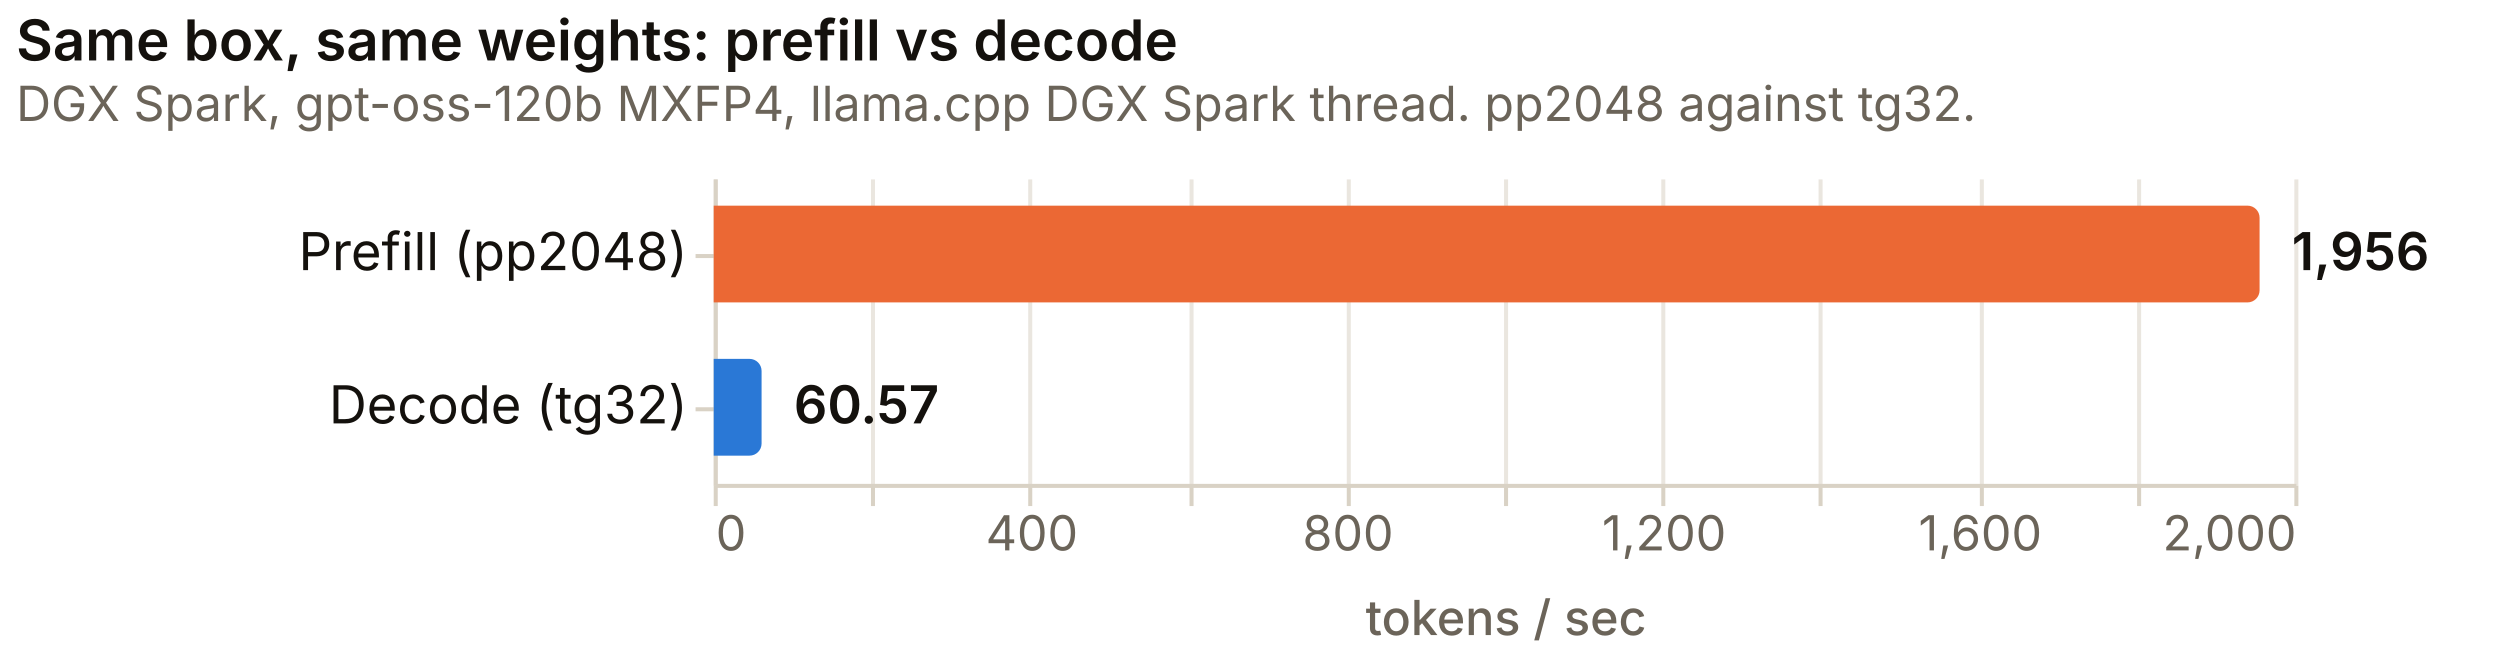
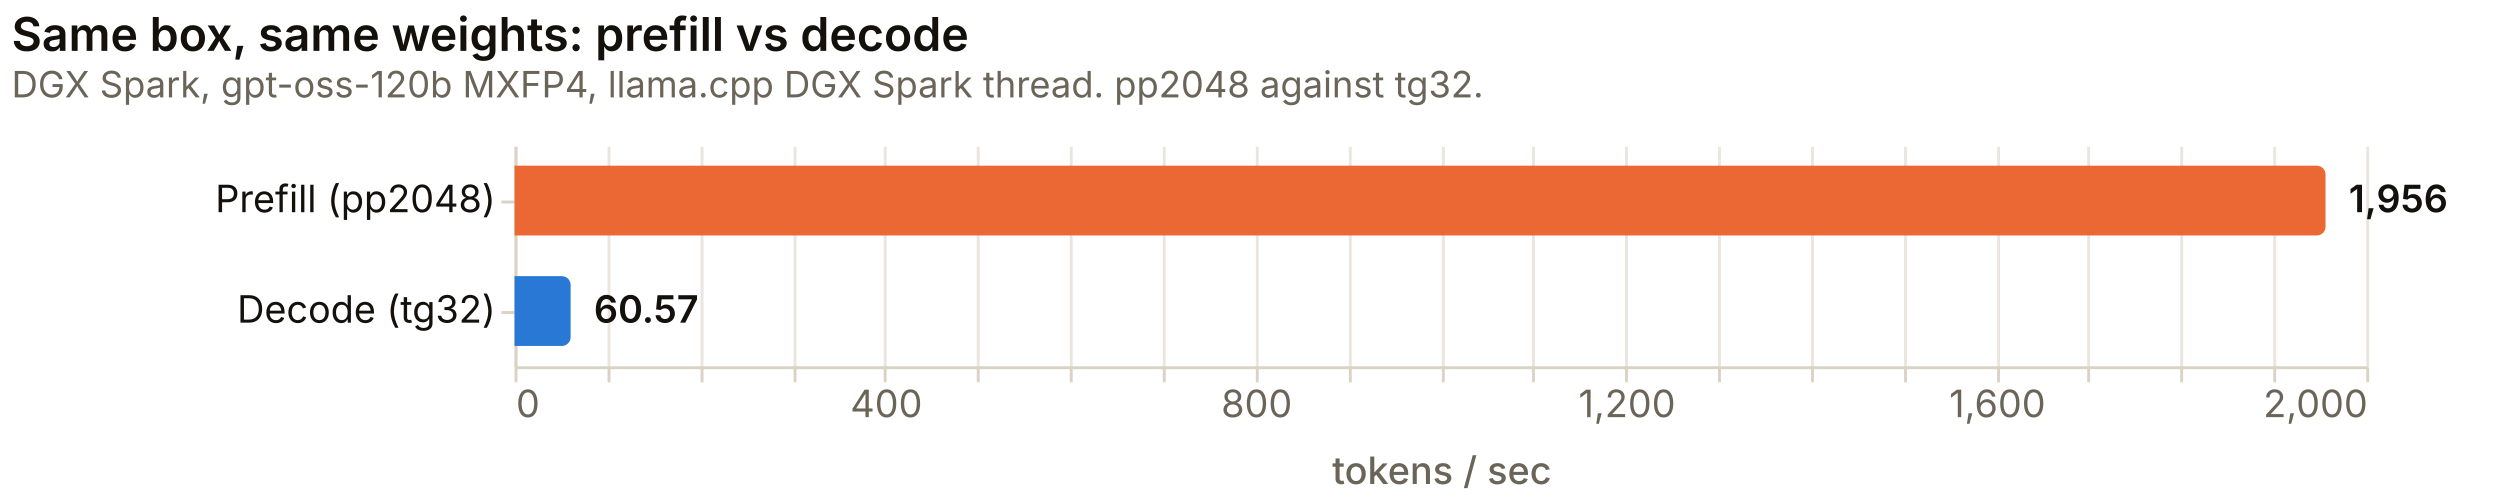
- <svg xmlns="http://www.w3.org/2000/svg" version="1.1" class="marks" width="620" height="163" viewBox="0 0 620 163">
-   <g fill="none" stroke-miterlimit="4" transform="translate(177,44)">
+ <svg xmlns="http://www.w3.org/2000/svg" version="1.1" class="marks" width="860" height="173" viewBox="0 0 860 173">
+   <g fill="none" stroke-miterlimit="4" transform="translate(177,50)">
    <g class="mark-group role-frame root" role="graphics-object" aria-roledescription="group mark container">
      <g transform="translate(0,0)">
-         <path class="background" aria-hidden="true" d="M0,0h392v76h-392Z" />
+         <path class="background" aria-hidden="true" d="M0,0h637v76h-637Z" />
        <g>
          <g class="mark-group role-axis" aria-hidden="true">
            <g transform="translate(0.5,76.5)">
              <path class="background" aria-hidden="true" d="M0,0h0v0h0Z" pointer-events="none" />
              <g>
                <g class="mark-rule role-axis-grid" pointer-events="none">
                  <line transform="translate(0,0)" x2="0" y2="-76" stroke="#d9d2c5" stroke-opacity="0.55" stroke-width="1" opacity="1" />
-                   <line transform="translate(39,0)" x2="0" y2="-76" stroke="#d9d2c5" stroke-opacity="0.55" stroke-width="1" opacity="1" />
-                   <line transform="translate(78,0)" x2="0" y2="-76" stroke="#d9d2c5" stroke-opacity="0.55" stroke-width="1" opacity="1" />
-                   <line transform="translate(118,0)" x2="0" y2="-76" stroke="#d9d2c5" stroke-opacity="0.55" stroke-width="1" opacity="1" />
-                   <line transform="translate(157,0)" x2="0" y2="-76" stroke="#d9d2c5" stroke-opacity="0.55" stroke-width="1" opacity="1" />
-                   <line transform="translate(196,0)" x2="0" y2="-76" stroke="#d9d2c5" stroke-opacity="0.55" stroke-width="1" opacity="1" />
-                   <line transform="translate(235,0)" x2="0" y2="-76" stroke="#d9d2c5" stroke-opacity="0.55" stroke-width="1" opacity="1" />
-                   <line transform="translate(274,0)" x2="0" y2="-76" stroke="#d9d2c5" stroke-opacity="0.55" stroke-width="1" opacity="1" />
-                   <line transform="translate(314,0)" x2="0" y2="-76" stroke="#d9d2c5" stroke-opacity="0.55" stroke-width="1" opacity="1" />
-                   <line transform="translate(353,0)" x2="0" y2="-76" stroke="#d9d2c5" stroke-opacity="0.55" stroke-width="1" opacity="1" />
-                   <line transform="translate(392,0)" x2="0" y2="-76" stroke="#d9d2c5" stroke-opacity="0.55" stroke-width="1" opacity="1" />
+                   <line transform="translate(32,0)" x2="0" y2="-76" stroke="#d9d2c5" stroke-opacity="0.55" stroke-width="1" opacity="1" />
+                   <line transform="translate(64,0)" x2="0" y2="-76" stroke="#d9d2c5" stroke-opacity="0.55" stroke-width="1" opacity="1" />
+                   <line transform="translate(96,0)" x2="0" y2="-76" stroke="#d9d2c5" stroke-opacity="0.55" stroke-width="1" opacity="1" />
+                   <line transform="translate(127,0)" x2="0" y2="-76" stroke="#d9d2c5" stroke-opacity="0.55" stroke-width="1" opacity="1" />
+                   <line transform="translate(159,0)" x2="0" y2="-76" stroke="#d9d2c5" stroke-opacity="0.55" stroke-width="1" opacity="1" />
+                   <line transform="translate(191,0)" x2="0" y2="-76" stroke="#d9d2c5" stroke-opacity="0.55" stroke-width="1" opacity="1" />
+                   <line transform="translate(223,0)" x2="0" y2="-76" stroke="#d9d2c5" stroke-opacity="0.55" stroke-width="1" opacity="1" />
+                   <line transform="translate(255,0)" x2="0" y2="-76" stroke="#d9d2c5" stroke-opacity="0.55" stroke-width="1" opacity="1" />
+                   <line transform="translate(287,0)" x2="0" y2="-76" stroke="#d9d2c5" stroke-opacity="0.55" stroke-width="1" opacity="1" />
+                   <line transform="translate(319,0)" x2="0" y2="-76" stroke="#d9d2c5" stroke-opacity="0.55" stroke-width="1" opacity="1" />
+                   <line transform="translate(350,0)" x2="0" y2="-76" stroke="#d9d2c5" stroke-opacity="0.55" stroke-width="1" opacity="1" />
+                   <line transform="translate(382,0)" x2="0" y2="-76" stroke="#d9d2c5" stroke-opacity="0.55" stroke-width="1" opacity="1" />
+                   <line transform="translate(414,0)" x2="0" y2="-76" stroke="#d9d2c5" stroke-opacity="0.55" stroke-width="1" opacity="1" />
+                   <line transform="translate(446,0)" x2="0" y2="-76" stroke="#d9d2c5" stroke-opacity="0.55" stroke-width="1" opacity="1" />
+                   <line transform="translate(478,0)" x2="0" y2="-76" stroke="#d9d2c5" stroke-opacity="0.55" stroke-width="1" opacity="1" />
+                   <line transform="translate(510,0)" x2="0" y2="-76" stroke="#d9d2c5" stroke-opacity="0.55" stroke-width="1" opacity="1" />
+                   <line transform="translate(541,0)" x2="0" y2="-76" stroke="#d9d2c5" stroke-opacity="0.55" stroke-width="1" opacity="1" />
+                   <line transform="translate(573,0)" x2="0" y2="-76" stroke="#d9d2c5" stroke-opacity="0.55" stroke-width="1" opacity="1" />
+                   <line transform="translate(605,0)" x2="0" y2="-76" stroke="#d9d2c5" stroke-opacity="0.55" stroke-width="1" opacity="1" />
+                   <line transform="translate(637,0)" x2="0" y2="-76" stroke="#d9d2c5" stroke-opacity="0.55" stroke-width="1" opacity="1" />
                </g>
              </g>
              <path class="foreground" aria-hidden="true" d="" pointer-events="none" display="none" />
            </g>
          </g>
          <g class="mark-group role-axis" role="graphics-symbol" aria-roledescription="axis" aria-label="X-axis titled 'tokens / sec' for a linear scale with values from 0 to 2,000">
            <g transform="translate(0.5,76.5)">
              <path class="background" aria-hidden="true" d="M0,0h0v0h0Z" pointer-events="none" />
              <g>
                <g class="mark-rule role-axis-tick" pointer-events="none">
                  <line transform="translate(0,0)" x2="0" y2="5" stroke="#d9d2c5" stroke-width="1" opacity="1" />
-                   <line transform="translate(39,0)" x2="0" y2="5" stroke="#d9d2c5" stroke-width="1" opacity="1" />
-                   <line transform="translate(78,0)" x2="0" y2="5" stroke="#d9d2c5" stroke-width="1" opacity="1" />
-                   <line transform="translate(118,0)" x2="0" y2="5" stroke="#d9d2c5" stroke-width="1" opacity="1" />
-                   <line transform="translate(157,0)" x2="0" y2="5" stroke="#d9d2c5" stroke-width="1" opacity="1" />
-                   <line transform="translate(196,0)" x2="0" y2="5" stroke="#d9d2c5" stroke-width="1" opacity="1" />
-                   <line transform="translate(235,0)" x2="0" y2="5" stroke="#d9d2c5" stroke-width="1" opacity="1" />
-                   <line transform="translate(274,0)" x2="0" y2="5" stroke="#d9d2c5" stroke-width="1" opacity="1" />
-                   <line transform="translate(314,0)" x2="0" y2="5" stroke="#d9d2c5" stroke-width="1" opacity="1" />
-                   <line transform="translate(353,0)" x2="0" y2="5" stroke="#d9d2c5" stroke-width="1" opacity="1" />
-                   <line transform="translate(392,0)" x2="0" y2="5" stroke="#d9d2c5" stroke-width="1" opacity="1" />
+                   <line transform="translate(32,0)" x2="0" y2="5" stroke="#d9d2c5" stroke-width="1" opacity="1" />
+                   <line transform="translate(64,0)" x2="0" y2="5" stroke="#d9d2c5" stroke-width="1" opacity="1" />
+                   <line transform="translate(96,0)" x2="0" y2="5" stroke="#d9d2c5" stroke-width="1" opacity="1" />
+                   <line transform="translate(127,0)" x2="0" y2="5" stroke="#d9d2c5" stroke-width="1" opacity="1" />
+                   <line transform="translate(159,0)" x2="0" y2="5" stroke="#d9d2c5" stroke-width="1" opacity="1" />
+                   <line transform="translate(191,0)" x2="0" y2="5" stroke="#d9d2c5" stroke-width="1" opacity="1" />
+                   <line transform="translate(223,0)" x2="0" y2="5" stroke="#d9d2c5" stroke-width="1" opacity="1" />
+                   <line transform="translate(255,0)" x2="0" y2="5" stroke="#d9d2c5" stroke-width="1" opacity="1" />
+                   <line transform="translate(287,0)" x2="0" y2="5" stroke="#d9d2c5" stroke-width="1" opacity="1" />
+                   <line transform="translate(319,0)" x2="0" y2="5" stroke="#d9d2c5" stroke-width="1" opacity="1" />
+                   <line transform="translate(350,0)" x2="0" y2="5" stroke="#d9d2c5" stroke-width="1" opacity="1" />
+                   <line transform="translate(382,0)" x2="0" y2="5" stroke="#d9d2c5" stroke-width="1" opacity="1" />
+                   <line transform="translate(414,0)" x2="0" y2="5" stroke="#d9d2c5" stroke-width="1" opacity="1" />
+                   <line transform="translate(446,0)" x2="0" y2="5" stroke="#d9d2c5" stroke-width="1" opacity="1" />
+                   <line transform="translate(478,0)" x2="0" y2="5" stroke="#d9d2c5" stroke-width="1" opacity="1" />
+                   <line transform="translate(510,0)" x2="0" y2="5" stroke="#d9d2c5" stroke-width="1" opacity="1" />
+                   <line transform="translate(541,0)" x2="0" y2="5" stroke="#d9d2c5" stroke-width="1" opacity="1" />
+                   <line transform="translate(573,0)" x2="0" y2="5" stroke="#d9d2c5" stroke-width="1" opacity="1" />
+                   <line transform="translate(605,0)" x2="0" y2="5" stroke="#d9d2c5" stroke-width="1" opacity="1" />
+                   <line transform="translate(637,0)" x2="0" y2="5" stroke="#d9d2c5" stroke-width="1" opacity="1" />
                </g>
                <g class="mark-text role-axis-label" pointer-events="none">
-                   <text text-anchor="start" transform="translate(0,16)" font-family="ui-sans-serif, system-ui, -apple-system, 'Segoe UI', Inter, Helvetica, Arial, sans-serif" font-size="12px" fill="#6b6459" opacity="1">0</text>
-                   <text text-anchor="middle" transform="translate(39.2,16)" font-family="ui-sans-serif, system-ui, -apple-system, 'Segoe UI', Inter, Helvetica, Arial, sans-serif" font-size="12px" fill="#6b6459" opacity="0">200</text>
-                   <text text-anchor="middle" transform="translate(78.4,16)" font-family="ui-sans-serif, system-ui, -apple-system, 'Segoe UI', Inter, Helvetica, Arial, sans-serif" font-size="12px" fill="#6b6459" opacity="1">400</text>
-                   <text text-anchor="middle" transform="translate(117.6,16)" font-family="ui-sans-serif, system-ui, -apple-system, 'Segoe UI', Inter, Helvetica, Arial, sans-serif" font-size="12px" fill="#6b6459" opacity="0">600</text>
-                   <text text-anchor="middle" transform="translate(156.8,16)" font-family="ui-sans-serif, system-ui, -apple-system, 'Segoe UI', Inter, Helvetica, Arial, sans-serif" font-size="12px" fill="#6b6459" opacity="1">800</text>
-                   <text text-anchor="middle" transform="translate(196,16)" font-family="ui-sans-serif, system-ui, -apple-system, 'Segoe UI', Inter, Helvetica, Arial, sans-serif" font-size="12px" fill="#6b6459" opacity="0">1,000</text>
-                   <text text-anchor="middle" transform="translate(235.2,16)" font-family="ui-sans-serif, system-ui, -apple-system, 'Segoe UI', Inter, Helvetica, Arial, sans-serif" font-size="12px" fill="#6b6459" opacity="1">1,200</text>
-                   <text text-anchor="middle" transform="translate(274.4,16)" font-family="ui-sans-serif, system-ui, -apple-system, 'Segoe UI', Inter, Helvetica, Arial, sans-serif" font-size="12px" fill="#6b6459" opacity="0">1,400</text>
-                   <text text-anchor="middle" transform="translate(313.6,16)" font-family="ui-sans-serif, system-ui, -apple-system, 'Segoe UI', Inter, Helvetica, Arial, sans-serif" font-size="12px" fill="#6b6459" opacity="1">1,600</text>
-                   <text text-anchor="middle" transform="translate(352.8,16)" font-family="ui-sans-serif, system-ui, -apple-system, 'Segoe UI', Inter, Helvetica, Arial, sans-serif" font-size="12px" fill="#6b6459" opacity="0">1,800</text>
-                   <text text-anchor="end" transform="translate(392,16)" font-family="ui-sans-serif, system-ui, -apple-system, 'Segoe UI', Inter, Helvetica, Arial, sans-serif" font-size="12px" fill="#6b6459" opacity="1">2,000</text>
+                   <text text-anchor="start" transform="translate(0,17)" font-family="ui-sans-serif, system-ui, -apple-system, 'Segoe UI', Inter, Helvetica, Arial, sans-serif" font-size="13px" fill="#6b6459" opacity="1">0</text>
+                   <text text-anchor="middle" transform="translate(31.85,17)" font-family="ui-sans-serif, system-ui, -apple-system, 'Segoe UI', Inter, Helvetica, Arial, sans-serif" font-size="13px" fill="#6b6459" opacity="0">100</text>
+                   <text text-anchor="middle" transform="translate(63.7,17)" font-family="ui-sans-serif, system-ui, -apple-system, 'Segoe UI', Inter, Helvetica, Arial, sans-serif" font-size="13px" fill="#6b6459" opacity="0">200</text>
+                   <text text-anchor="middle" transform="translate(95.55,17)" font-family="ui-sans-serif, system-ui, -apple-system, 'Segoe UI', Inter, Helvetica, Arial, sans-serif" font-size="13px" fill="#6b6459" opacity="0">300</text>
+                   <text text-anchor="middle" transform="translate(127.4,17)" font-family="ui-sans-serif, system-ui, -apple-system, 'Segoe UI', Inter, Helvetica, Arial, sans-serif" font-size="13px" fill="#6b6459" opacity="1">400</text>
+                   <text text-anchor="middle" transform="translate(159.25,17)" font-family="ui-sans-serif, system-ui, -apple-system, 'Segoe UI', Inter, Helvetica, Arial, sans-serif" font-size="13px" fill="#6b6459" opacity="0">500</text>
+                   <text text-anchor="middle" transform="translate(191.1,17)" font-family="ui-sans-serif, system-ui, -apple-system, 'Segoe UI', Inter, Helvetica, Arial, sans-serif" font-size="13px" fill="#6b6459" opacity="0">600</text>
+                   <text text-anchor="middle" transform="translate(222.95,17)" font-family="ui-sans-serif, system-ui, -apple-system, 'Segoe UI', Inter, Helvetica, Arial, sans-serif" font-size="13px" fill="#6b6459" opacity="0">700</text>
+                   <text text-anchor="middle" transform="translate(254.8,17)" font-family="ui-sans-serif, system-ui, -apple-system, 'Segoe UI', Inter, Helvetica, Arial, sans-serif" font-size="13px" fill="#6b6459" opacity="1">800</text>
+                   <text text-anchor="middle" transform="translate(286.65,17)" font-family="ui-sans-serif, system-ui, -apple-system, 'Segoe UI', Inter, Helvetica, Arial, sans-serif" font-size="13px" fill="#6b6459" opacity="0">900</text>
+                   <text text-anchor="middle" transform="translate(318.5,17)" font-family="ui-sans-serif, system-ui, -apple-system, 'Segoe UI', Inter, Helvetica, Arial, sans-serif" font-size="13px" fill="#6b6459" opacity="0">1,000</text>
+                   <text text-anchor="middle" transform="translate(350.35,17)" font-family="ui-sans-serif, system-ui, -apple-system, 'Segoe UI', Inter, Helvetica, Arial, sans-serif" font-size="13px" fill="#6b6459" opacity="0">1,100</text>
+                   <text text-anchor="middle" transform="translate(382.2,17)" font-family="ui-sans-serif, system-ui, -apple-system, 'Segoe UI', Inter, Helvetica, Arial, sans-serif" font-size="13px" fill="#6b6459" opacity="1">1,200</text>
+                   <text text-anchor="middle" transform="translate(414.05,17)" font-family="ui-sans-serif, system-ui, -apple-system, 'Segoe UI', Inter, Helvetica, Arial, sans-serif" font-size="13px" fill="#6b6459" opacity="0">1,300</text>
+                   <text text-anchor="middle" transform="translate(445.9,17)" font-family="ui-sans-serif, system-ui, -apple-system, 'Segoe UI', Inter, Helvetica, Arial, sans-serif" font-size="13px" fill="#6b6459" opacity="0">1,400</text>
+                   <text text-anchor="middle" transform="translate(477.75,17)" font-family="ui-sans-serif, system-ui, -apple-system, 'Segoe UI', Inter, Helvetica, Arial, sans-serif" font-size="13px" fill="#6b6459" opacity="0">1,500</text>
+                   <text text-anchor="middle" transform="translate(509.6,17)" font-family="ui-sans-serif, system-ui, -apple-system, 'Segoe UI', Inter, Helvetica, Arial, sans-serif" font-size="13px" fill="#6b6459" opacity="1">1,600</text>
+                   <text text-anchor="middle" transform="translate(541.45,17)" font-family="ui-sans-serif, system-ui, -apple-system, 'Segoe UI', Inter, Helvetica, Arial, sans-serif" font-size="13px" fill="#6b6459" opacity="0">1,700</text>
+                   <text text-anchor="middle" transform="translate(573.3,17)" font-family="ui-sans-serif, system-ui, -apple-system, 'Segoe UI', Inter, Helvetica, Arial, sans-serif" font-size="13px" fill="#6b6459" opacity="0">1,800</text>
+                   <text text-anchor="middle" transform="translate(605.15,17)" font-family="ui-sans-serif, system-ui, -apple-system, 'Segoe UI', Inter, Helvetica, Arial, sans-serif" font-size="13px" fill="#6b6459" opacity="0">1,900</text>
+                   <text text-anchor="end" transform="translate(637,17)" font-family="ui-sans-serif, system-ui, -apple-system, 'Segoe UI', Inter, Helvetica, Arial, sans-serif" font-size="13px" fill="#6b6459" opacity="1">2,000</text>
                </g>
                <g class="mark-rule role-axis-domain" pointer-events="none">
-                   <line transform="translate(0,0)" x2="392" y2="0" stroke="#d9d2c5" stroke-width="1" opacity="1" />
+                   <line transform="translate(0,0)" x2="637" y2="0" stroke="#d9d2c5" stroke-width="1" opacity="1" />
                </g>
                <g class="mark-text role-axis-title" pointer-events="none">
-                   <text text-anchor="middle" transform="translate(196,37)" font-family="ui-sans-serif, system-ui, -apple-system, 'Segoe UI', Inter, Helvetica, Arial, sans-serif" font-size="12px" font-weight="500" fill="#6b6459" opacity="1">tokens / sec</text>
+                   <text text-anchor="middle" transform="translate(318.5,40)" font-family="ui-sans-serif, system-ui, -apple-system, 'Segoe UI', Inter, Helvetica, Arial, sans-serif" font-size="13px" font-weight="500" fill="#6b6459" opacity="1">tokens / sec</text>
                </g>
              </g>
              <path class="foreground" aria-hidden="true" d="" pointer-events="none" display="none" />
            </g>
          </g>
          <g class="mark-group role-axis" role="graphics-symbol" aria-roledescription="axis" aria-label="Y-axis for a discrete scale with 2 values: Prefill (pp2048), Decode (tg32)">
            <g transform="translate(0.5,0.5)">
              <path class="background" aria-hidden="true" d="M0,0h0v0h0Z" pointer-events="none" />
              <g>
                <g class="mark-rule role-axis-tick" pointer-events="none">
                  <line transform="translate(0,19)" x2="-5" y2="0" stroke="#d9d2c5" stroke-width="1" opacity="1" />
                  <line transform="translate(0,57)" x2="-5" y2="0" stroke="#d9d2c5" stroke-width="1" opacity="1" />
                </g>
                <g class="mark-text role-axis-label" pointer-events="none">
                  <text text-anchor="end" transform="translate(-7,22.5)" font-family="ui-sans-serif, system-ui, -apple-system, 'Segoe UI', Inter, Helvetica, Arial, sans-serif" font-size="13px" fill="#14110d" opacity="1">Prefill (pp2048)</text>
                  <text text-anchor="end" transform="translate(-7,60.5)" font-family="ui-sans-serif, system-ui, -apple-system, 'Segoe UI', Inter, Helvetica, Arial, sans-serif" font-size="13px" fill="#14110d" opacity="1">Decode (tg32)</text>
                </g>
                <g class="mark-rule role-axis-domain" pointer-events="none">
                  <line transform="translate(0,0)" x2="0" y2="76" stroke="#d9d2c5" stroke-width="1" opacity="1" />
                </g>
              </g>
              <path class="foreground" aria-hidden="true" d="" pointer-events="none" display="none" />
            </g>
          </g>
          <g class="mark-group role-scope" role="graphics-object" aria-roledescription="group mark container">
            <g transform="translate(0,7)">
-               <path class="background" aria-hidden="true" d="M0,0L380.376,0C382.032,0,383.376,1.344,383.376,3L383.376,21C383.376,22.656,382.032,24,380.376,24L0,24C0,24,0,24,0,24L0,0C0,0,0,0,0,0Z" />
+               <path class="background" aria-hidden="true" d="M0,0L619.986,0C621.642,0,622.986,1.344,622.986,3L622.986,21C622.986,22.656,621.642,24,619.986,24L0,24C0,24,0,24,0,24L0,0C0,0,0,0,0,0Z" />
              <g clip-path="url(#clip49)">
                <g class="mark-group role-scope" role="graphics-object" aria-roledescription="group mark container">
                  <g transform="translate(0,0)">
                    <path class="background" aria-hidden="true" d="M0,0h0v24h0Z" />
                    <g>
                      <g class="mark-rect role-mark layer_0_marks" role="graphics-object" aria-roledescription="rect mark container">
-                         <path aria-label="tokens / sec: 1956; phase: Prefill (pp2048)" role="graphics-symbol" aria-roledescription="bar" d="M0,0h383.376v24h-383.376Z" fill="#eb6834" />
+                         <path aria-label="tokens / sec: 1956; phase: Prefill (pp2048)" role="graphics-symbol" aria-roledescription="bar" d="M0,0h622.986v24h-622.986Z" fill="#eb6834" />
                      </g>
                    </g>
                    <path class="foreground" aria-hidden="true" d="" display="none" />
                  </g>
                </g>
              </g>
              <path class="foreground" aria-hidden="true" d="" display="none" />
            </g>
            <g transform="translate(0,45)">
-               <path class="background" aria-hidden="true" d="M0,0L8.872,0C10.527,0,11.872,1.344,11.872,3L11.872,21C11.872,22.656,10.527,24,8.872,24L0,24C0,24,0,24,0,24L0,0C0,0,0,0,0,0Z" />
+               <path class="background" aria-hidden="true" d="M0,0L16.292,0C17.947,0,19.292,1.344,19.292,3L19.292,21C19.292,22.656,17.947,24,16.292,24L0,24C0,24,0,24,0,24L0,0C0,0,0,0,0,0Z" />
              <g clip-path="url(#clip50)">
                <g class="mark-group role-scope" role="graphics-object" aria-roledescription="group mark container">
                  <g transform="translate(0,0)">
                    <path class="background" aria-hidden="true" d="M0,0h0v24h0Z" />
                    <g>
                      <g class="mark-rect role-mark layer_0_marks" role="graphics-object" aria-roledescription="rect mark container">
-                         <path aria-label="tokens / sec: 60.57; phase: Decode (tg32)" role="graphics-symbol" aria-roledescription="bar" d="M0,0h11.872v24h-11.872Z" fill="#2a78d6" />
+                         <path aria-label="tokens / sec: 60.57; phase: Decode (tg32)" role="graphics-symbol" aria-roledescription="bar" d="M0,0h19.292v24h-19.292Z" fill="#2a78d6" />
                      </g>
                    </g>
                    <path class="foreground" aria-hidden="true" d="" display="none" />
                  </g>
                </g>
              </g>
              <path class="foreground" aria-hidden="true" d="" display="none" />
            </g>
          </g>
          <g class="mark-text role-mark layer_1_marks" role="graphics-object" aria-roledescription="text mark container">
-             <text aria-label="tokens / sec: 1956; phase: Prefill (pp2048); v: 1,956" role="graphics-symbol" aria-roledescription="text mark" text-anchor="start" transform="translate(391.376,23)" font-family="ui-sans-serif, system-ui, -apple-system, 'Segoe UI', Inter, Helvetica, Arial, sans-serif" font-size="13px" font-weight="600" fill="#14110d">1,956</text>
-             <text aria-label="tokens / sec: 60.57; phase: Decode (tg32); v: 60.57" role="graphics-symbol" aria-roledescription="text mark" text-anchor="start" transform="translate(19.87172,61)" font-family="ui-sans-serif, system-ui, -apple-system, 'Segoe UI', Inter, Helvetica, Arial, sans-serif" font-size="13px" font-weight="600" fill="#14110d">60.57</text>
+             <text aria-label="tokens / sec: 1956; phase: Prefill (pp2048); v: 1,956" role="graphics-symbol" aria-roledescription="text mark" text-anchor="start" transform="translate(630.986,23)" font-family="ui-sans-serif, system-ui, -apple-system, 'Segoe UI', Inter, Helvetica, Arial, sans-serif" font-size="13px" font-weight="600" fill="#14110d">1,956</text>
+             <text aria-label="tokens / sec: 60.57; phase: Decode (tg32); v: 60.57" role="graphics-symbol" aria-roledescription="text mark" text-anchor="start" transform="translate(27.29154,61)" font-family="ui-sans-serif, system-ui, -apple-system, 'Segoe UI', Inter, Helvetica, Arial, sans-serif" font-size="13px" font-weight="600" fill="#14110d">60.57</text>
          </g>
          <g class="mark-group role-title">
-             <g transform="translate(-173,-40)">
+             <g transform="translate(-173,-45.5)">
              <path class="background" aria-hidden="true" d="M0,0h0v0h0Z" pointer-events="none" />
              <g>
                <g class="mark-text role-title-text" role="graphics-symbol" aria-roledescription="title" aria-label="Title text 'Same box, same weights: prefill vs decode'" pointer-events="none">
-                   <text text-anchor="start" transform="translate(0,11)" font-family="ui-sans-serif, system-ui, -apple-system, 'Segoe UI', Inter, Helvetica, Arial, sans-serif" font-size="14px" font-weight="600" fill="#14110d" opacity="1">Same box, same weights: prefill vs decode</text>
+                   <text text-anchor="start" transform="translate(0,13)" font-family="ui-sans-serif, system-ui, -apple-system, 'Segoe UI', Inter, Helvetica, Arial, sans-serif" font-size="16px" font-weight="600" fill="#14110d" opacity="1">Same box, same weights: prefill vs decode</text>
                </g>
                <g class="mark-text role-title-subtitle" role="graphics-symbol" aria-roledescription="subtitle" aria-label="Subtitle text 'DGX Spark, gpt-oss-120b MXFP4, llama.cpp DGX Spark thread. pp2048 against tg32.'" pointer-events="none">
-                   <text text-anchor="start" transform="translate(0,26)" font-family="ui-sans-serif, system-ui, -apple-system, 'Segoe UI', Inter, Helvetica, Arial, sans-serif" font-size="12px" fill="#6b6459" opacity="1">DGX Spark, gpt-oss-120b MXFP4, llama.cpp DGX Spark thread. pp2048 against tg32.</text>
+                   <text text-anchor="start" transform="translate(0,29)" font-family="ui-sans-serif, system-ui, -apple-system, 'Segoe UI', Inter, Helvetica, Arial, sans-serif" font-size="12.5px" fill="#6b6459" opacity="1">DGX Spark, gpt-oss-120b MXFP4, llama.cpp DGX Spark thread. pp2048 against tg32.</text>
                </g>
              </g>
              <path class="foreground" aria-hidden="true" d="" pointer-events="none" display="none" />
            </g>
          </g>
        </g>
        <path class="foreground" aria-hidden="true" d="" display="none" />
      </g>
    </g>
  </g>
  <defs>
    <clipPath id="clip49">
-       <path d="M0,0L380.376,0C382.032,0,383.376,1.344,383.376,3L383.376,21C383.376,22.656,382.032,24,380.376,24L0,24C0,24,0,24,0,24L0,0C0,0,0,0,0,0Z" />
+       <path d="M0,0L619.986,0C621.642,0,622.986,1.344,622.986,3L622.986,21C622.986,22.656,621.642,24,619.986,24L0,24C0,24,0,24,0,24L0,0C0,0,0,0,0,0Z" />
    </clipPath>
    <clipPath id="clip50">
-       <path d="M0,0L8.872,0C10.527,0,11.872,1.344,11.872,3L11.872,21C11.872,22.656,10.527,24,8.872,24L0,24C0,24,0,24,0,24L0,0C0,0,0,0,0,0Z" />
+       <path d="M0,0L16.292,0C17.947,0,19.292,1.344,19.292,3L19.292,21C19.292,22.656,17.947,24,16.292,24L0,24C0,24,0,24,0,24L0,0C0,0,0,0,0,0Z" />
    </clipPath>
  </defs>
</svg>
